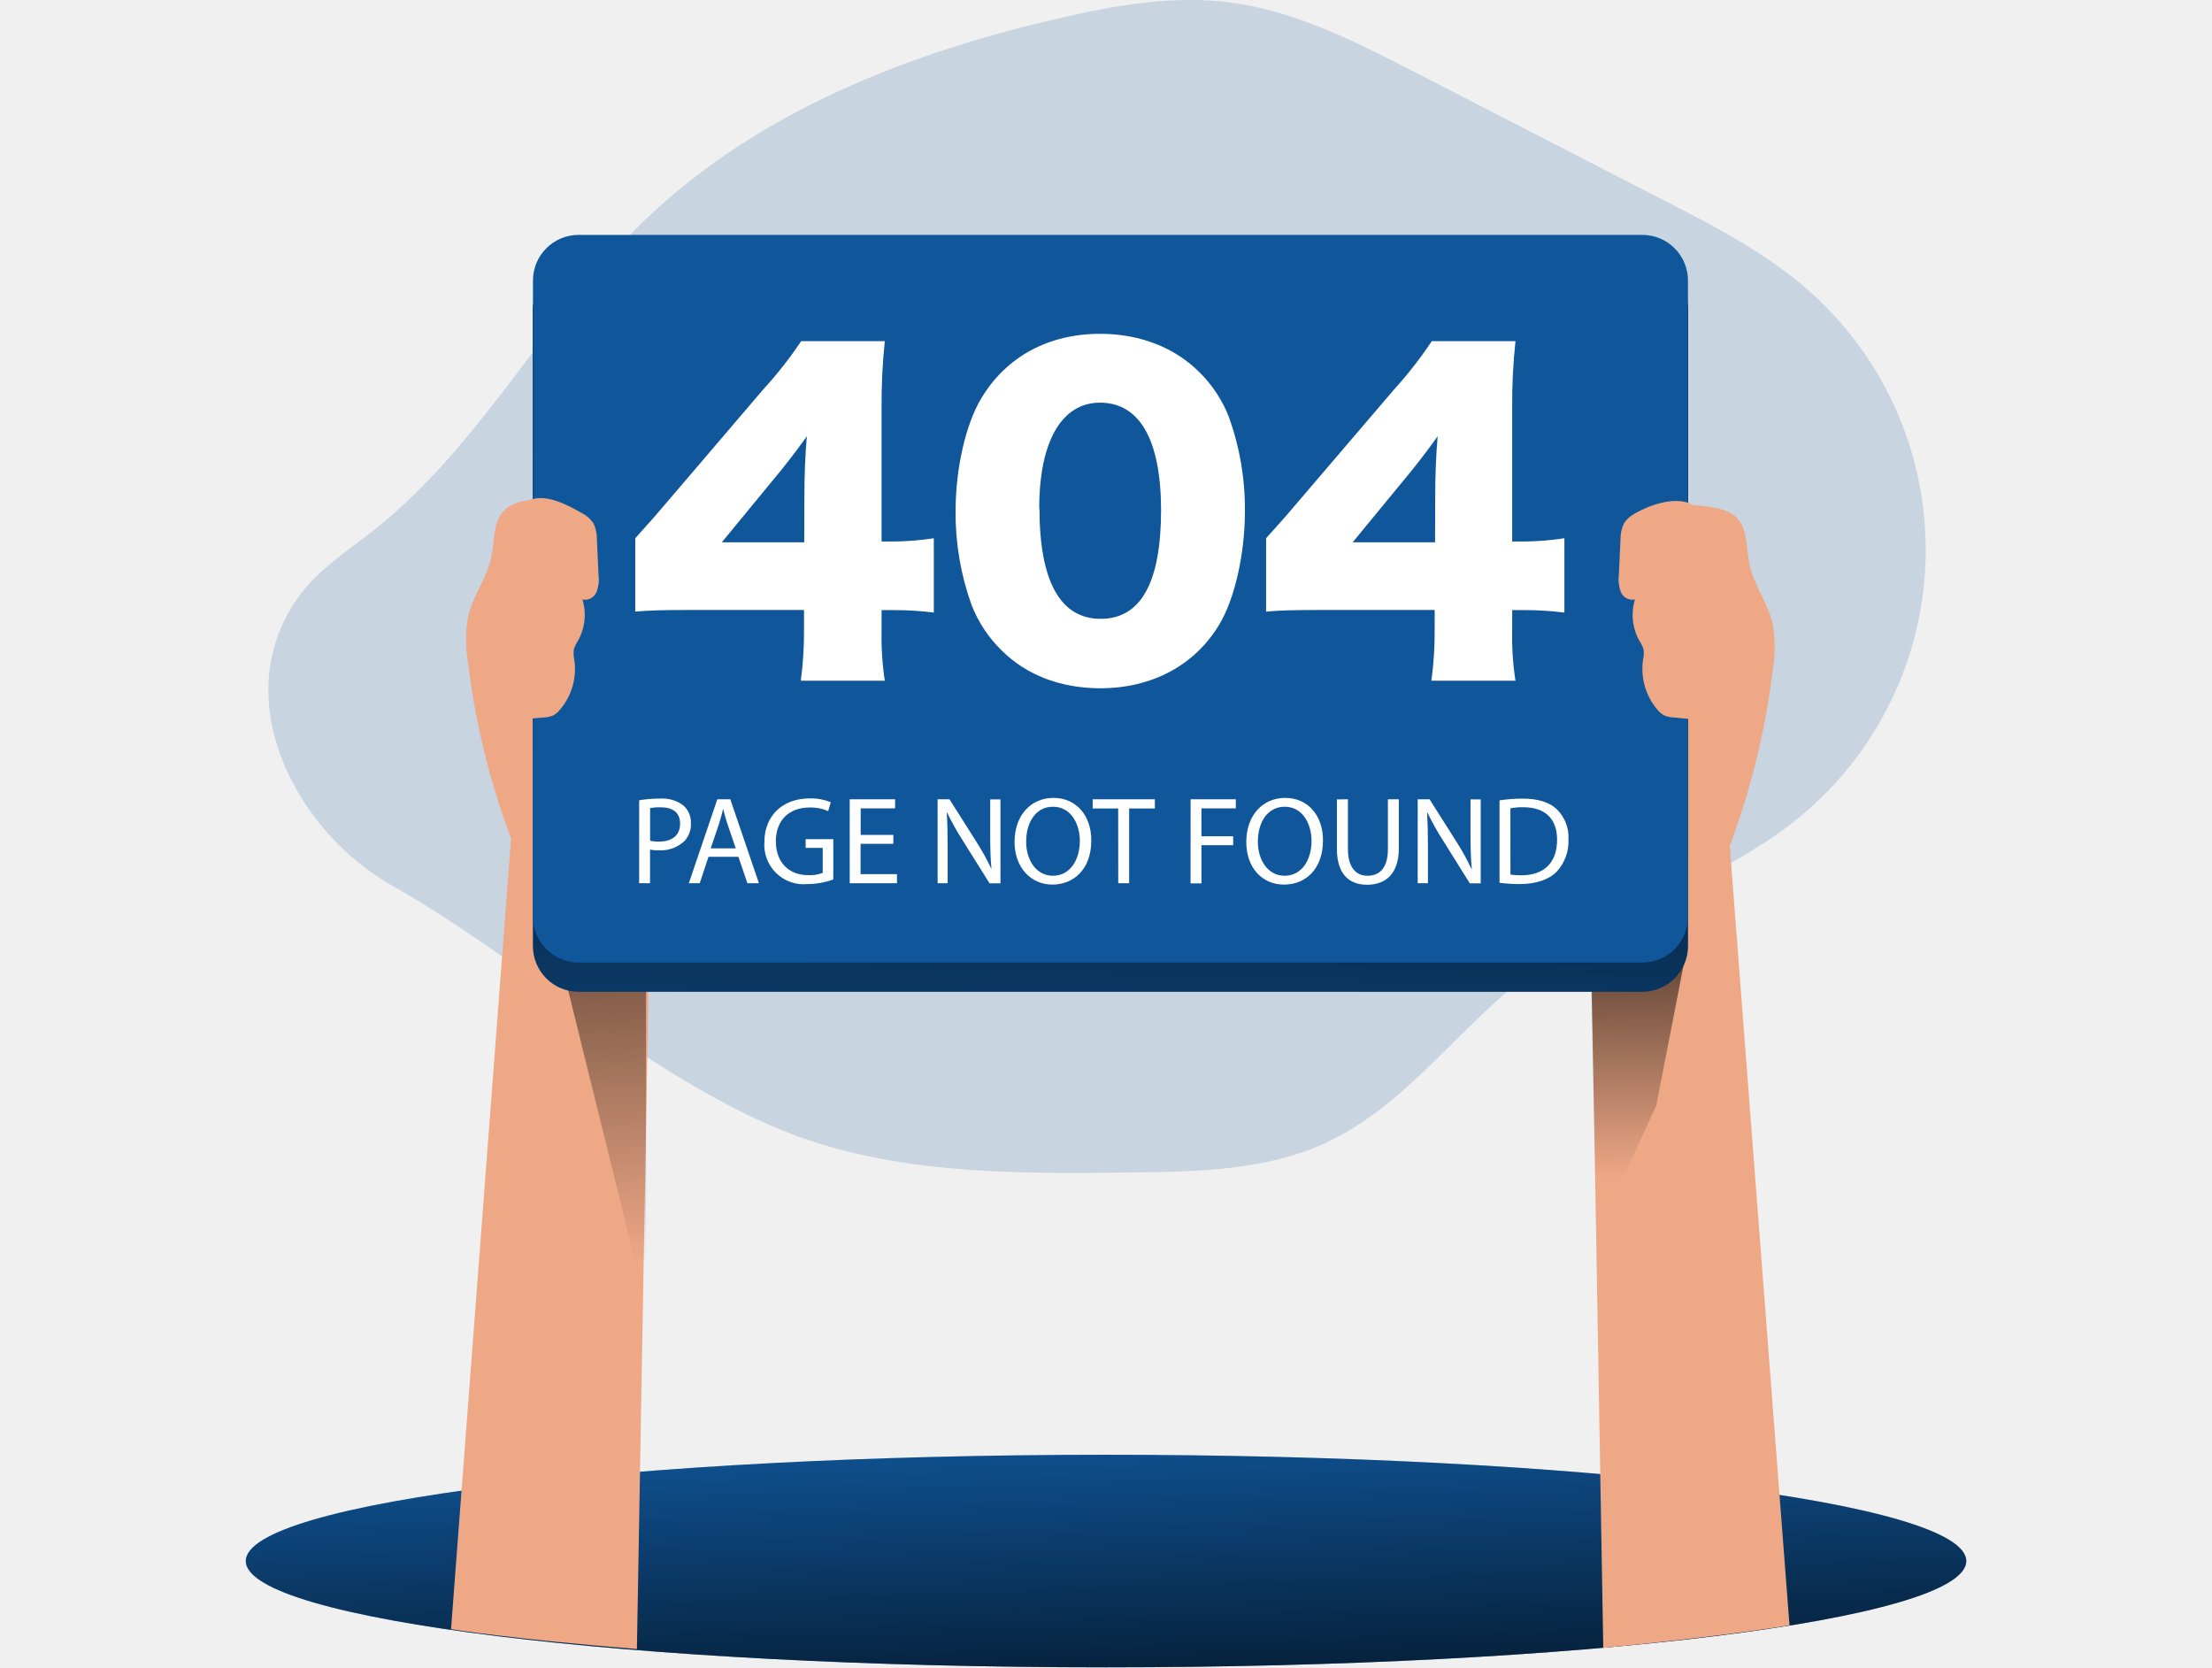
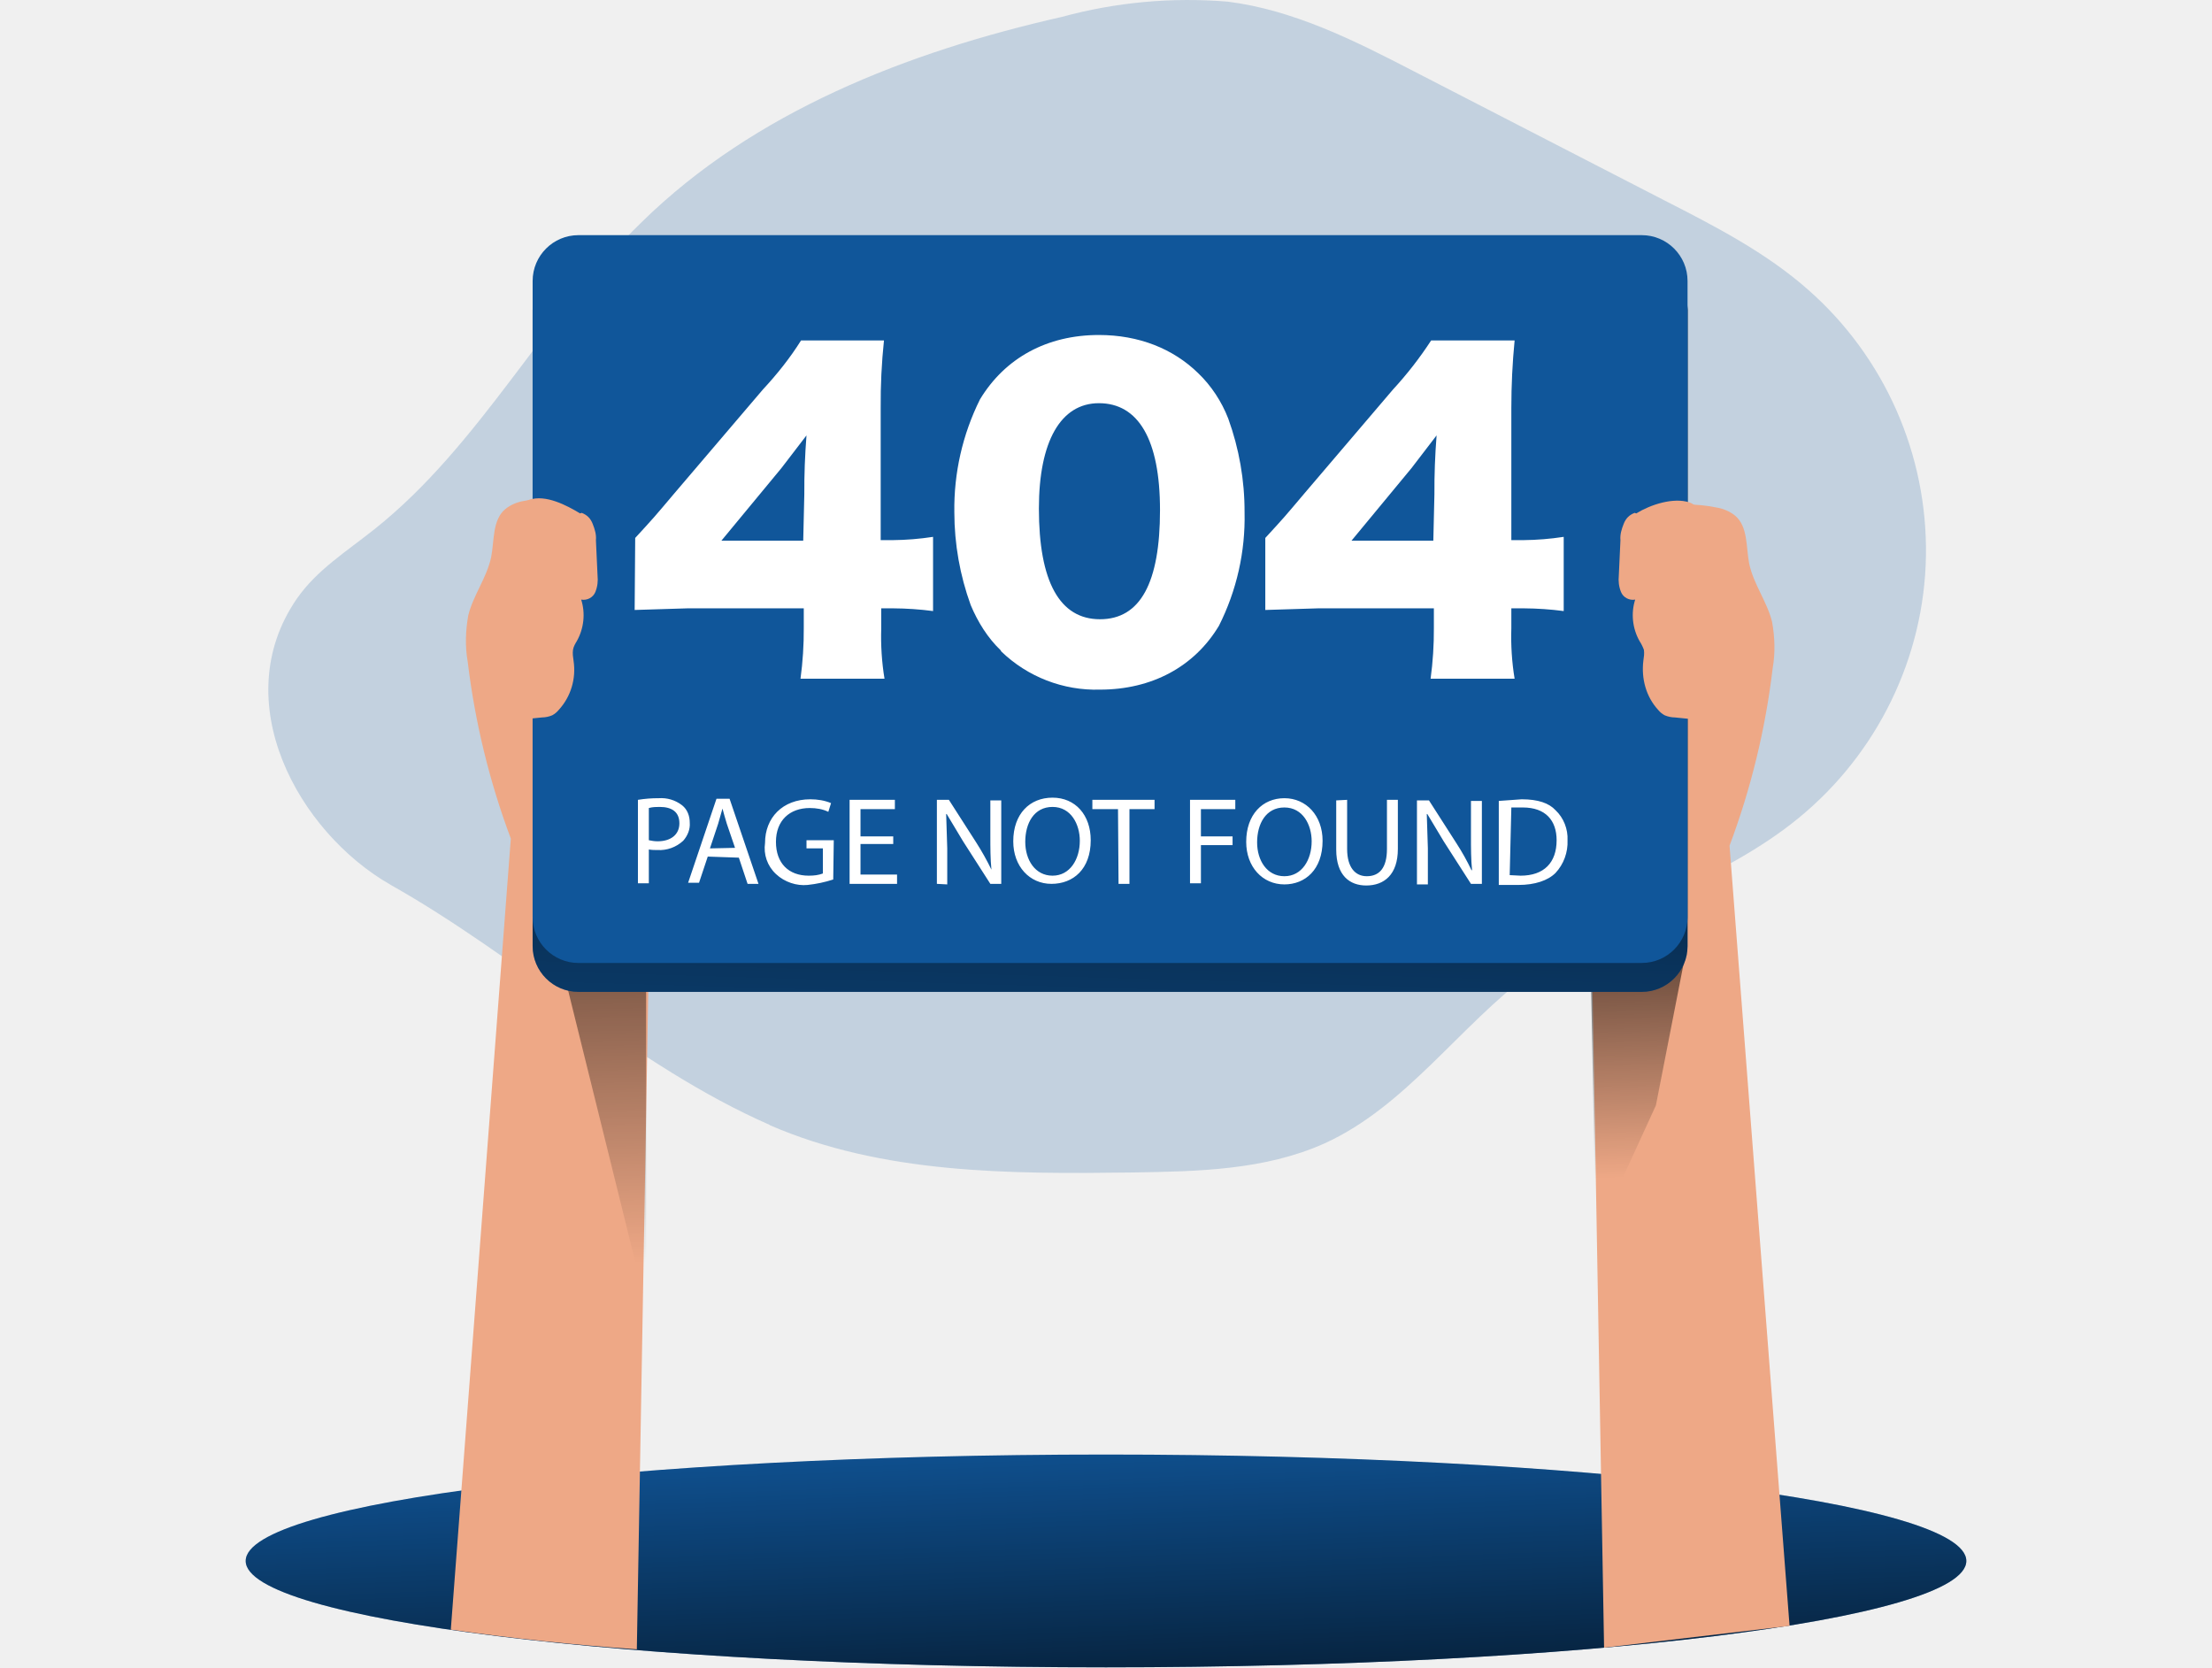
- <svg xmlns="http://www.w3.org/2000/svg" xmlns:xlink="http://www.w3.org/1999/xlink" id="Layer_1" data-name="Layer 1" viewBox="0 0 315.35 305.59" width="406" height="306" class="illustration styles_illustrationTablet__1DWOa">
+ <svg xmlns="http://www.w3.org/2000/svg" xmlns:xlink="http://www.w3.org/1999/xlink" viewBox="0 0 315.4 305.6" width="406" height="306">
  <defs>
-     <linearGradient id="linear-gradient" x1="156.72" y1="259" x2="159.63" y2="341.54" gradientUnits="userSpaceOnUse">
+     <linearGradient id="A" x1="156.7" y1="259" x2="159.6" y2="341.5" gradientUnits="userSpaceOnUse">
      <stop offset="0" stop-opacity="0" />
-       <stop offset="0.95" />
+       <stop offset="1" />
    </linearGradient>
-     <linearGradient id="linear-gradient-2" x1="67.7" y1="231.63" x2="64.79" y2="116.55" gradientUnits="userSpaceOnUse">
+     <linearGradient id="B" x1="67.7" y1="231.6" x2="64.8" y2="116.6" gradientUnits="userSpaceOnUse">
      <stop offset="0" stop-opacity="0" />
-       <stop offset="0.99" />
+       <stop offset="1" />
    </linearGradient>
-     <linearGradient id="linear-gradient-3" x1="256" y1="215.77" x2="254.06" y2="143.58" xlink:href="#linear-gradient" />
-     <linearGradient id="linear-gradient-4" x1="154.93" y1="238.45" x2="159.46" y2="81.77" xlink:href="#linear-gradient-2" />
+     <linearGradient id="C" x1="256" y1="215.8" x2="254.1" y2="143.6" xlink:href="#A" />
+     <linearGradient id="D" x1="154.9" y1="238.5" x2="159.5" y2="81.8" xlink:href="#B" />
  </defs>
-   <path d="M154.3,205.44c20.68,9.09,44.07,8.95,66.66,8.65,11.85-.15,24.11-.39,34.9-5.3,15-6.83,24.74-21.49,37.9-31.41,15.11-11.41,34.45-16.33,49.1-28.32a63.39,63.39,0,0,0,1.63-96.76c-7.75-6.78-17-11.57-26.17-16.28l-46.05-23.7c-10.79-5.55-21.86-11.19-33.9-12.7C228.21-1.65,217.93.11,208,2.38,179.7,8.78,151.62,19.81,130.86,40,113,57.4,101.34,80.77,81.8,96.26c-5,3.95-10.54,7.44-14.18,12.66-13.1,18.81.17,42.84,17.19,52.48C108.38,174.74,129.59,194.59,154.3,205.44Z" transform="translate(-58.19 0.8)" fill="#10569a" opacity="0.18" style="isolation: isolate;" />
-   <ellipse cx="157.68" cy="286.11" rx="157.68" ry="19.48" fill="#10569a" />
-   <ellipse cx="157.68" cy="286.11" rx="157.68" ry="19.48" fill="url(#linear-gradient)" />
-   <path d="M129.49,95A26.4,26.4,0,0,0,109.31,91a7.65,7.65,0,0,0-3.48,1.49c-2.37,2-2,5.72-2.63,8.78-.77,3.77-3.3,7-4.21,10.72a24.15,24.15,0,0,0-.09,8.48,139.76,139.76,0,0,0,7.91,32.42l-11,144.91s11.25,1.82,34.07,3.64l2.42-138Z" transform="translate(-58.19 0.8)" fill="#eea886" />
-   <polygon points="58.79 180.31 73.36 239.23 73.36 154.25 66.88 134.99 58.79 180.31" fill="url(#linear-gradient-2)" />
-   <path d="M307.51,96.24a26.42,26.42,0,0,1,20.18-3.92,7.8,7.8,0,0,1,3.49,1.49c2.36,2,2,5.72,2.62,8.79.78,3.77,3.31,7,4.22,10.72a23.86,23.86,0,0,1,.08,8.47,139.12,139.12,0,0,1-7.9,32.42L341.15,297.1s-12.25,2.06-34.14,4.13l-2.35-136.48Z" transform="translate(-58.19 0.8)" fill="#eea886" />
-   <polygon points="263.7 176.1 258.53 202.65 247.52 226.6 246.55 174.48 263.7 176.1" fill="url(#linear-gradient-3)" />
-   <rect x="52.64" y="48.4" width="211.71" height="133.37" rx="8.37" fill="#10569a" />
-   <rect x="52.64" y="48.4" width="211.71" height="133.37" rx="8.37" fill="url(#linear-gradient-4)" />
-   <rect x="52.64" y="43.05" width="211.71" height="133.37" rx="8.37" fill="#10569a" />
-   <path d="M129.58,97.85c3.37-3.74,3.37-3.74,7.18-8.22l16.23-19a75.55,75.55,0,0,0,7-8.9h15.33a109.89,109.89,0,0,0-.59,12.41V98.45h2.17a52,52,0,0,0,7.4-.6v13.62a59.12,59.12,0,0,0-7.33-.45h-2.24v3.74a53.39,53.39,0,0,0,.59,9.2h-15.4a66.1,66.1,0,0,0,.59-9.35V111H139.31c-4.87,0-7,.07-9.73.29Zm31-7.92c0-3.37.15-7.48.45-10.77-1.5,2.09-2.62,3.59-4.64,6.13L145.44,98.6h15.11Z" transform="translate(-58.19 0.8)" fill="#fff" />
-   <path d="M196.67,118.35a23.66,23.66,0,0,1-5.46-8.3,49.74,49.74,0,0,1-2.92-17.13c0-7.86,1.87-16,4.72-20.72,4.56-7.63,12.34-11.82,21.76-11.82,7.26,0,13.62,2.47,18.18,7a23.53,23.53,0,0,1,5.46,8.3,49.62,49.62,0,0,1,2.92,17.2c0,7.86-1.87,16.09-4.71,20.8-4.49,7.48-12.35,11.67-21.85,11.67C207.44,125.31,201.24,122.91,196.67,118.35Zm7-26c0,13.39,3.81,20.27,11.22,20.27s11.07-6.73,11.07-20C225.92,79.75,222,73,214.77,73,207.74,73,203.63,80.13,203.63,92.32Z" transform="translate(-58.19 0.8)" fill="#fff" />
-   <path d="M245.21,97.85c3.37-3.74,3.37-3.74,7.18-8.22l16.24-19a75.28,75.28,0,0,0,6.95-8.9h15.34a107.51,107.51,0,0,0-.6,12.41V98.45h2.17a52,52,0,0,0,7.4-.6v13.62a59.12,59.12,0,0,0-7.33-.45h-2.24v3.74a52.27,52.27,0,0,0,.6,9.2H275.51a65.93,65.93,0,0,0,.6-9.35V111H254.94c-4.86,0-7,.07-9.73.29Zm31-7.92c0-3.37.15-7.48.45-10.77-1.5,2.09-2.62,3.59-4.64,6.13L261.07,98.6h15.11Z" transform="translate(-58.19 0.8)" fill="#fff" />
-   <path d="M130.3,145.87a22.9,22.9,0,0,1,3.81-.3,6.33,6.33,0,0,1,4.32,1.28,4.16,4.16,0,0,1,1.35,3.22,4.51,4.51,0,0,1-1.19,3.29,6.37,6.37,0,0,1-4.71,1.69,6.44,6.44,0,0,1-1.59-.14v6.17h-2Zm2,7.42a6.35,6.35,0,0,0,1.64.16c2.4,0,3.86-1.16,3.86-3.29s-1.44-3-3.63-3a8.36,8.36,0,0,0-1.87.16Z" transform="translate(-58.19 0.8)" fill="#fff" />
-   <path d="M143,156.24l-1.6,4.84h-2l5.22-15.39H147l5.25,15.39h-2.12l-1.64-4.84Zm5-1.55-1.51-4.43c-.34-1-.57-1.92-.8-2.81h0c-.22.91-.48,1.85-.77,2.78l-1.51,4.46Z" transform="translate(-58.19 0.8)" fill="#fff" />
-   <path d="M165.88,160.39a14.31,14.31,0,0,1-4.73.85,7.23,7.23,0,0,1-7.9-7.77c0-4.59,3.17-7.94,8.33-7.94a9.48,9.48,0,0,1,3.84.71l-.48,1.62a7.9,7.9,0,0,0-3.4-.66c-3.75,0-6.19,2.33-6.19,6.18s2.35,6.22,5.94,6.22a6.44,6.44,0,0,0,2.65-.42V154.6h-3.13V153h5.07Z" transform="translate(-58.19 0.8)" fill="#fff" />
-   <path d="M176.88,153.86h-6v5.55h6.67v1.67h-8.66V145.69h8.32v1.67H170.9v4.86h6Z" transform="translate(-58.19 0.8)" fill="#fff" />
-   <path d="M185,161.08V145.69h2.17l4.93,7.78a45.68,45.68,0,0,1,2.77,5l0,0c-.18-2-.23-3.92-.23-6.32v-6.44h1.88v15.39h-2l-4.89-7.81a49.59,49.59,0,0,1-2.88-5.14l-.07,0c.12,1.95.16,3.8.16,6.35v6.58Z" transform="translate(-58.19 0.8)" fill="#fff" />
-   <path d="M213.17,153.22c0,5.3-3.22,8.11-7.15,8.11s-6.92-3.15-6.92-7.81c0-4.89,3-8.08,7.15-8.08S213.17,148.66,213.17,153.22Zm-11.94.25c0,3.29,1.78,6.24,4.91,6.24s4.93-2.9,4.93-6.4c0-3.05-1.6-6.25-4.91-6.25S201.23,150.1,201.23,153.47Z" transform="translate(-58.19 0.8)" fill="#fff" />
-   <path d="M218.1,147.38h-4.68v-1.69h11.4v1.69h-4.71v13.7h-2Z" transform="translate(-58.19 0.8)" fill="#fff" />
-   <path d="M231.37,145.69h8.29v1.67h-6.3v5.11h5.82v1.64h-5.82v7h-2Z" transform="translate(-58.19 0.8)" fill="#fff" />
-   <path d="M255.64,153.22c0,5.3-3.22,8.11-7.14,8.11-4.07,0-6.92-3.15-6.92-7.81,0-4.89,3-8.08,7.14-8.08S255.64,148.66,255.64,153.22Zm-11.94.25c0,3.29,1.78,6.24,4.91,6.24s4.93-2.9,4.93-6.4c0-3.05-1.6-6.25-4.91-6.25S243.7,150.1,243.7,153.47Z" transform="translate(-58.19 0.8)" fill="#fff" />
-   <path d="M260.21,145.69v9.11c0,3.45,1.53,4.91,3.59,4.91,2.28,0,3.74-1.51,3.74-4.91v-9.11h2v9c0,4.73-2.49,6.67-5.82,6.67-3.15,0-5.53-1.8-5.53-6.58v-9.06Z" transform="translate(-58.19 0.8)" fill="#fff" />
-   <path d="M273,161.08V145.69h2.17l4.93,7.78a43.88,43.88,0,0,1,2.76,5l.05,0c-.18-2-.23-3.92-.23-6.32v-6.44h1.87v15.39h-2l-4.88-7.81a47.8,47.8,0,0,1-2.88-5.14l-.07,0c.11,1.95.16,3.8.16,6.35v6.58Z" transform="translate(-58.19 0.8)" fill="#fff" />
-   <path d="M288,145.89a28.85,28.85,0,0,1,4.23-.32c2.85,0,4.89.67,6.23,1.92a7.1,7.1,0,0,1,2.17,5.53,8.12,8.12,0,0,1-2.21,6c-1.44,1.44-3.82,2.22-6.81,2.22A30.75,30.75,0,0,1,288,161Zm2,13.61a11.5,11.5,0,0,0,2,.12c4.25,0,6.55-2.38,6.55-6.53,0-3.63-2-5.94-6.23-5.94a10.79,10.79,0,0,0-2.33.21Z" transform="translate(-58.19 0.8)" fill="#fff" />
-   <path d="M119.8,93.25a5.48,5.48,0,0,1,2.12,1.87,6.69,6.69,0,0,1,.63,3l.3,6.45a6.53,6.53,0,0,1-.37,3.14,2.27,2.27,0,0,1-2.58,1.36,9.69,9.69,0,0,1-.83,7.59,6.06,6.06,0,0,0-.75,1.56,5.79,5.79,0,0,0,.1,2,11.49,11.49,0,0,1-2.67,9.09,4.07,4.07,0,0,1-1.18,1,5,5,0,0,1-1.88.4l-2.94.25a1,1,0,0,1-1.31-.89,65.62,65.62,0,0,1-3-21.91,63,63,0,0,1,1.34-11.12c.47-2.14,1.39-5.4,3.68-6.27C113.42,89.73,117.24,91.78,119.8,93.25Z" transform="translate(-58.19 0.8)" fill="#eea886" />
-   <path d="M312.92,93.25a5.48,5.48,0,0,0-2.12,1.87,6.69,6.69,0,0,0-.63,3l-.3,6.45a6.53,6.53,0,0,0,.37,3.14,2.27,2.27,0,0,0,2.58,1.36,9.73,9.73,0,0,0,.82,7.59,5.78,5.78,0,0,1,.76,1.56,5.57,5.57,0,0,1-.11,2,11.54,11.54,0,0,0,2.68,9.09,4.07,4.07,0,0,0,1.18,1,5,5,0,0,0,1.88.4L323,131a1,1,0,0,0,1.31-.89,65.62,65.62,0,0,0,3-21.91,62.11,62.11,0,0,0-1.35-11.12c-.46-2.14-1-4.82-3.27-5.69C319.7,90.3,315.48,91.78,312.92,93.25Z" transform="translate(-58.19 0.8)" fill="#eea886" />
+   <g fill="#10569a">
+     <path d="M96 206.2c20.7 9 44 9 66.7 8.7 11.8-.2 24-.4 35-5.3 15-6.8 24.7-21.5 38-31.4 15-11.4 34.4-16.3 49-28.3 14.4-11.8 23-29.4 23.3-48s-7.6-36.5-21.6-48.8c-7.7-6.8-17-11.6-26.2-16.3L214 13c-10.8-5.6-22-11.2-34-12.7a88 88 0 0 0-30.4 2.8c-28.3 6.4-56.4 17.4-77 37.6-18 17.4-29.5 40.8-49 56.3-5 4-10.5 7.4-14.2 12.7-13 18.8.2 42.8 17.2 52.5 23.6 13.3 44.8 33.2 69.5 44z" opacity=".2" />
+     <ellipse cx="157.7" cy="286.1" rx="157.7" ry="19.5" />
+   </g>
+   <ellipse cx="157.7" cy="286.1" rx="157.7" ry="19.5" fill="url(#A)" />
+   <path d="M71.3 95.8c-6-4-13.2-5.5-20.2-4-1.3.2-2.5.7-3.5 1.5-2.4 2-2 5.7-2.6 8.8-.8 3.8-3.3 7-4.2 10.7-.5 2.8-.6 5.7-.1 8.5a140 140 0 0 0 7.9 32.4l-11 145a477 477 0 0 0 34.1 3.6l2.4-138z" fill="#eea886" />
+   <path fill="url(#B)" d="M58.8 180.3l14.6 59v-85L67 135l-8 45.3z" />
+   <path d="M249.3 97c6-4 13.2-5.4 20.2-4 1.3.2 2.5.7 3.5 1.5 2.4 2 2 5.7 2.6 8.8.8 3.8 3.3 7 4.2 10.7.5 2.8.6 5.7.1 8.5A139 139 0 0 1 272 155l11 143-34 4-2.4-136.5z" fill="#eea886" />
+   <path fill="url(#C)" d="M263.7 176l-5.2 26.6-11 24-1-52 17 1.6z" />
+   <rect x="52.6" y="48.4" width="211.7" height="133.4" rx="8.4" fill="#10569a" />
+   <rect x="52.6" y="48.4" width="211.7" height="133.4" rx="8.4" fill="url(#D)" />
+   <rect x="52.6" y="43.1" width="211.7" height="133.4" rx="8.4" fill="#10569a" />
+   <path d="M71.4 98.6c3.4-3.7 3.4-3.7 7.2-8.2l16.2-19c2.6-2.8 5-5.8 7-9H117a110 110 0 0 0-.6 12.4V99h2.2a52 52 0 0 0 7.4-.6V112a59 59 0 0 0-7.3-.5h-2.2v3.7c-.1 3 .1 6.2.6 9.2h-15.4a66 66 0 0 0 .6-9.3v-3.6H81l-9.7.3zm31-8a128 128 0 0 1 .4-10.8l-4.6 6-11 13.3h15zm36 28.6c-2.4-2.3-4.2-5.2-5.5-8.3a50 50 0 0 1-3-17 45 45 0 0 1 4.7-20.7c4.6-7.6 12.3-11.8 21.8-11.8 7.3 0 13.6 2.5 18.2 7 2.4 2.3 4.3 5.2 5.5 8.3a50 50 0 0 1 3 17.2 44 44 0 0 1-4.7 20.8c-4.5 7.5-12.3 11.7-21.8 11.7a25 25 0 0 1-18.1-7zm7-26c0 13.4 3.8 20.3 11.2 20.3s11-6.7 11-20c0-13-4-19.6-11.2-19.6-7 0-11 7-11 19.3zm41.5 5.4c3.4-3.7 3.4-3.7 7.2-8.2l16.2-19a68 68 0 0 0 7-9h15.3a127 127 0 0 0-.6 12.4V99h2.2a52 52 0 0 0 7.4-.6V112a59 59 0 0 0-7.3-.5H232v3.7c-.1 3 .1 6.2.6 9.2h-15.4a66 66 0 0 0 .6-9.3v-3.6h-21.2l-9.7.3zm31-8a128 128 0 0 1 .4-10.8l-4.6 6-11 13.3h15zm-146 56a23 23 0 0 1 3.8-.3c1.5-.1 3 .3 4.3 1.3 1 .8 1.4 2 1.4 3.2.1 1.2-.4 2.4-1.2 3.3-1.3 1.2-3 1.8-4.7 1.7-.5 0-1 0-1.6-.1v6.2h-2zm2 7.4c.5.1 1 .2 1.6.2 2.4 0 4-1.2 4-3.3s-1.4-3-3.6-3c-.6 0-1.3 0-2 .2zm10.8 3l-1.6 4.8h-2l5.2-15.4h2.4L94 162h-2l-1.6-4.8zm5-1.6l-1.5-4.4c-.3-1-.6-2-.8-2.8h0l-.8 2.8-1.5 4.5zm18 5.8a23 23 0 0 1-4.7 1c-2 .2-4.2-.5-5.8-2s-2.3-3.6-2-5.7c0-4.6 3.2-8 8.3-8 1.3 0 2.6.2 3.8.7l-.5 1.6c-1-.5-2.2-.7-3.4-.7-3.7 0-6.2 2.3-6.2 6.2s2.3 6.2 6 6.2c1 0 1.8-.1 2.6-.4v-4.6h-3V154h5zm11-6.5h-6v5.6h6.7v1.7h-8.7v-15.4h8.3v1.7h-6.3v5h6zm8 7.3v-15.4h2.2l5 7.8a49 49 0 0 1 2.8 5h0c-.2-2-.2-4-.2-6.3v-6.4h2V162h-2l-5-7.8-3-5h-.1l.2 6.3v6.6zm28.2-8c0 5.3-3.2 8-7.2 8s-7-3.2-7-7.8c0-5 3-8 7.2-8s7 3.2 7 7.8zm-12 .3c0 3.3 1.8 6.2 5 6.2s5-3 5-6.4c0-3-1.6-6.2-5-6.2s-5 3-5 6.4zm17-6h-4.7v-1.7h11.4v1.7H162V162h-2zm13.2-1.7h8.3v1.7h-6.3v5h5.8v1.6h-5.8v7h-2zm24.3 7.5c0 5.3-3.2 8-7 8-4 0-7-3.2-7-7.8 0-5 3-8 7-8s7 3.2 7 7.8zm-12 .3c0 3.3 1.8 6.2 5 6.2s5-3 5-6.4c0-3-1.6-6.2-5-6.2s-5 3-5 6.4zm16.5-7.8v9c0 3.4 1.5 5 3.6 5 2.3 0 3.7-1.5 3.7-5v-9h2v9c0 4.7-2.5 6.7-5.8 6.7-3 0-5.5-1.8-5.5-6.6v-9zm12.8 15.5v-15.4h2.2l5 7.8a44 44 0 0 1 2.8 5h.1c-.2-2-.2-4-.2-6.3v-6.4h2V162h-2l-5-7.8-3-5h-.1l.2 6.3v6.6zm15-15.3l4.2-.3c3 0 5 .7 6.2 2 1.5 1.4 2.3 3.5 2.2 5.5.1 2.2-.7 4.4-2.2 6-1.4 1.4-3.8 2.2-6.8 2.2h-3.6zm2 13.6l2 .1c4.3 0 6.6-2.4 6.6-6.5 0-3.6-2-6-6.2-6H232z" fill="#fff" />
+   <path d="M61.6 94c1 .4 1.6 1 2 2s.7 2 .6 3l.3 6.5c.1 1 0 2-.4 3s-1.5 1.6-2.6 1.4c.8 2.5.5 5.3-.8 7.6-.3.5-.6 1-.7 1.6-.1.7 0 1.3.1 2 .5 3.3-.5 6.6-2.7 9a4 4 0 0 1-1.2 1 5 5 0 0 1-1.9.4l-3 .3a1 1 0 0 1-1.3-.9c-2.2-7-3.2-14.5-3-22l1.3-11c.5-2 1.4-5.4 3.7-6.3 3-1 6.8 1 9.3 2.5zm193 0c-1 .4-1.6 1-2 2s-.7 2-.6 3l-.3 6.5c-.1 1 0 2 .4 3s1.5 1.6 2.6 1.4c-.8 2.5-.5 5.3.8 7.6a8 8 0 0 1 .8 1.6c.1.7 0 1.3-.1 2-.4 3.3.5 6.6 2.7 9a4 4 0 0 0 1.2 1 5 5 0 0 0 1.9.4l3 .3a1 1 0 0 0 1.3-.9c2.2-7 3.2-14.5 3-22a62 62 0 0 0-1.3-11.1c-.5-2-1-4.8-3.3-5.7-3-1-7.2.4-9.8 2z" fill="#eea886" />
</svg>
